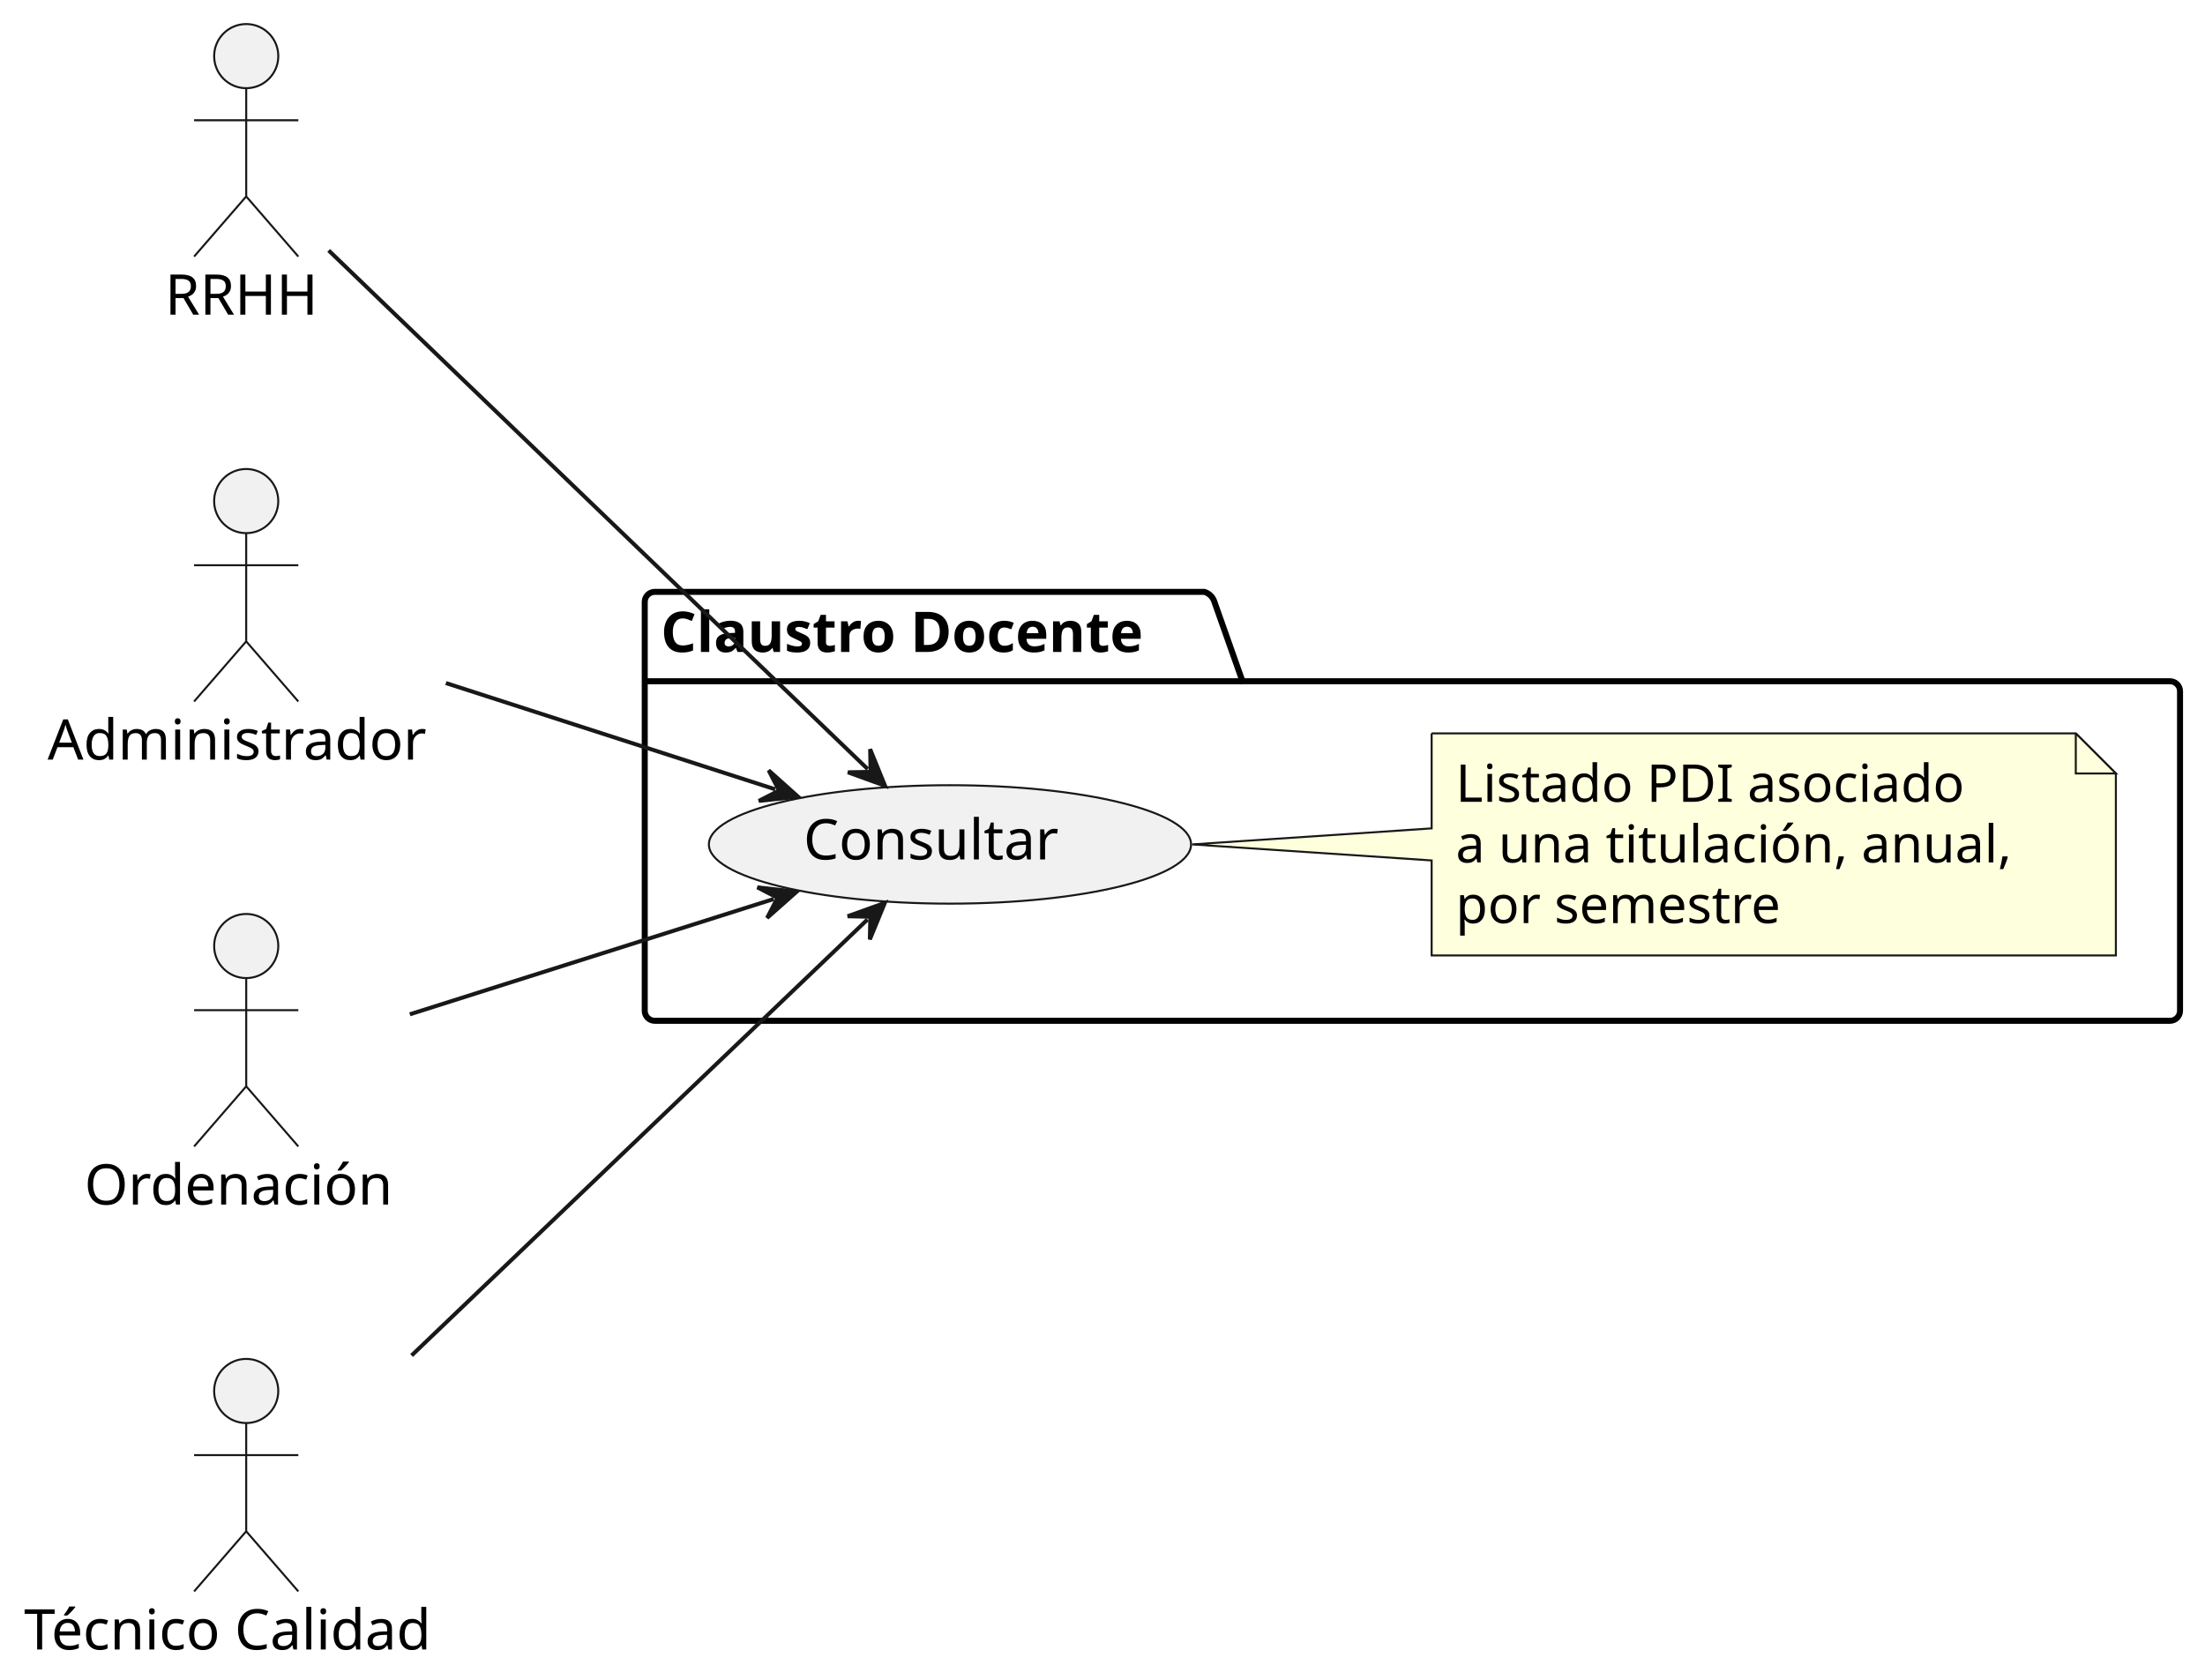
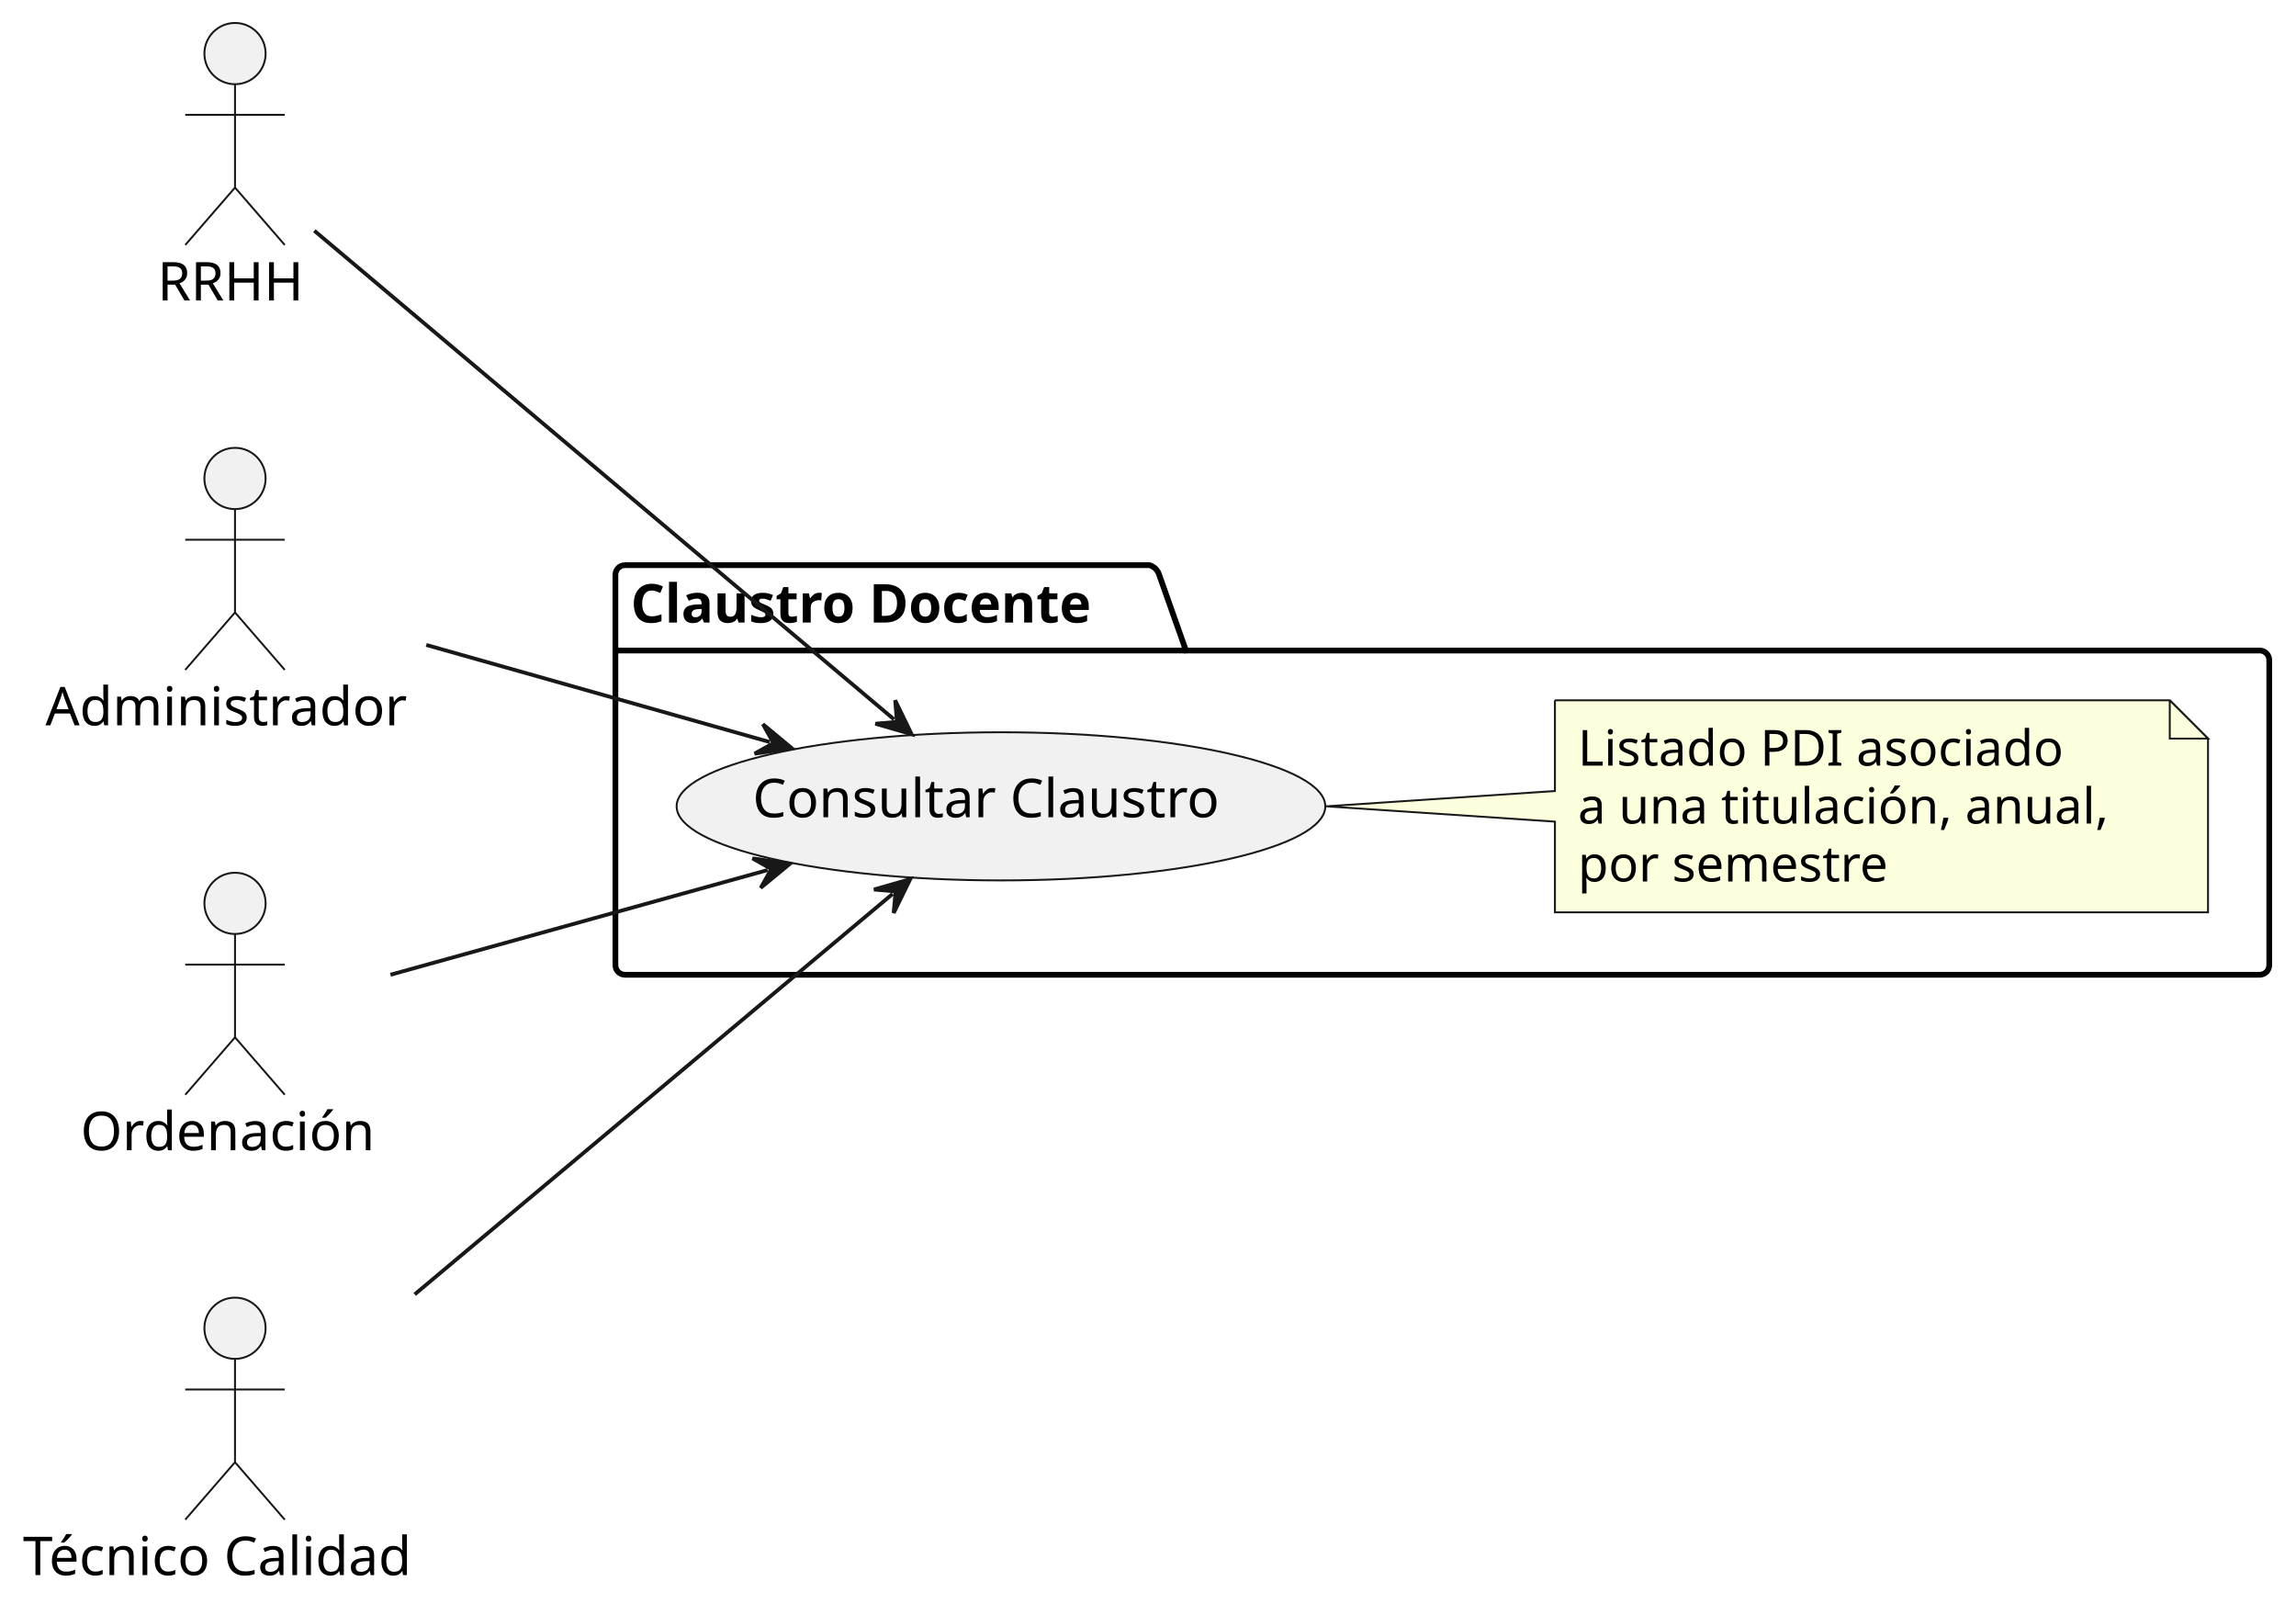
- <svg xmlns="http://www.w3.org/2000/svg" contentStyleType="text/css" data-diagram-type="DESCRIPTION" height="419px" preserveAspectRatio="none" style="width:550px;height:419px;background:#FFFFFF;" version="1.1" viewBox="0 0 550 419" width="550px" zoomAndPan="magnify">
+ <svg xmlns="http://www.w3.org/2000/svg" contentStyleType="text/css" data-diagram-type="DESCRIPTION" height="419px" preserveAspectRatio="none" style="width:600px;height:419px;background:#FFFFFF;" version="1.1" viewBox="0 0 600 419" width="600px" zoomAndPan="magnify">
  <defs />
  <g>
    <g id="cluster_claustroPackage">
-       <path d="M163.32,147.65 L300.417,147.65 A3.75,3.75 0 0 1 302.917,150.15 L309.917,169.947 L541.27,169.947 A2.5,2.5 0 0 1 543.77,172.447 L543.77,252.15 A2.5,2.5 0 0 1 541.27,254.65 L163.32,254.65 A2.5,2.5 0 0 1 160.82,252.15 L160.82,150.15 A2.5,2.5 0 0 1 163.32,147.65 " fill="transparent" style="stroke:#000000;stroke-width:1.5;" />
+       <path d="M163.32,147.65 L300.417,147.65 A3.75,3.75 0 0 1 302.917,150.15 L309.917,169.947 L590.51,169.947 A2.5,2.5 0 0 1 593.01,172.447 L593.01,252.15 A2.5,2.5 0 0 1 590.51,254.65 L163.32,254.65 A2.5,2.5 0 0 1 160.82,252.15 L160.82,150.15 A2.5,2.5 0 0 1 163.32,147.65 " fill="transparent" style="stroke:#000000;stroke-width:1.5;" />
      <line style="stroke:#000000;stroke-width:1.5;" x1="160.82" x2="309.917" y1="169.947" y2="169.947" />
      <text fill="#000000" font-family="sans-serif" font-size="14" font-weight="bold" lengthAdjust="spacing" textLength="136.097" x="164.82" y="162.645">Claustro Docente</text>
    </g>
    <g id="elem_consClaustro">
-       <ellipse cx="236.957" cy="210.653" fill="#F1F1F1" rx="60.137" ry="14.773" style="stroke:#181818;stroke-width:0.5;" />
-       <text fill="#000000" font-family="sans-serif" font-size="14" lengthAdjust="spacing" textLength="67.095" x="200.41" y="214.4">Consultar</text>
+       <ellipse cx="261.578" cy="210.652" fill="#F1F1F1" rx="84.758" ry="19.352" style="stroke:#181818;stroke-width:0.5;" />
+       <text fill="#000000" font-family="sans-serif" font-size="14" lengthAdjust="spacing" textLength="129.767" x="196.68" y="213.503">Consultar Claustro</text>
    </g>
    <g id="elem_GMN8">
-       <path d="M357.1,182.95 L357.1,206.65 L297.36,210.65 L357.1,214.65 L357.1,238.348 A0,0 0 0 0 357.1,238.348 L527.771,238.348 A0,0 0 0 0 527.771,238.348 L527.771,192.95 L517.771,182.95 L357.1,182.95 A0,0 0 0 0 357.1,182.95 " fill="#FEFFDD" style="stroke:#181818;stroke-width:0.5;" />
-       <path d="M517.771,182.95 L517.771,192.95 L527.771,192.95 L517.771,182.95 " fill="#FEFFDD" style="stroke:#181818;stroke-width:0.5;" />
-       <text fill="#000000" font-family="sans-serif" font-size="13" lengthAdjust="spacing" textLength="134.469" x="363.1" y="200.017">Listado PDI asociado</text>
-       <text fill="#000000" font-family="sans-serif" font-size="13" lengthAdjust="spacing" textLength="149.671" x="363.1" y="215.15">a una titulación, anual,</text>
-       <text fill="#000000" font-family="sans-serif" font-size="13" lengthAdjust="spacing" textLength="86.328" x="363.1" y="230.282">por semestre</text>
+       <path d="M406.34,182.95 L406.34,206.65 L346.54,210.65 L406.34,214.65 L406.34,238.348 A0,0 0 0 0 406.34,238.348 L577.011,238.348 A0,0 0 0 0 577.011,238.348 L577.011,192.95 L567.011,182.95 L406.34,182.95 A0,0 0 0 0 406.34,182.95 " fill="#FEFFDD" style="stroke:#181818;stroke-width:0.5;" />
+       <path d="M567.011,182.95 L567.011,192.95 L577.011,192.95 L567.011,182.95 " fill="#FEFFDD" style="stroke:#181818;stroke-width:0.5;" />
+       <text fill="#000000" font-family="sans-serif" font-size="13" lengthAdjust="spacing" textLength="134.469" x="412.34" y="200.017">Listado PDI asociado</text>
+       <text fill="#000000" font-family="sans-serif" font-size="13" lengthAdjust="spacing" textLength="149.671" x="412.34" y="215.15">a una titulación, anual,</text>
+       <text fill="#000000" font-family="sans-serif" font-size="13" lengthAdjust="spacing" textLength="86.328" x="412.34" y="230.282">por semestre</text>
    </g>
    <g id="elem_rrhh">
      <ellipse cx="61.415" cy="14" fill="#F1F1F1" rx="8" ry="8" style="stroke:#181818;stroke-width:0.5;" />
      <path d="M61.415,22 L61.415,49 M48.415,30 L74.415,30 M61.415,49 L48.415,64 M61.415,49 L74.415,64 " fill="transparent" style="stroke:#181818;stroke-width:0.5;" />
      <text fill="#000000" font-family="sans-serif" font-size="14" lengthAdjust="spacing" textLength="40.51" x="41.16" y="78.495">RRHH</text>
    </g>
    <g id="elem_admin">
      <ellipse cx="61.41" cy="125" fill="#F1F1F1" rx="8" ry="8" style="stroke:#181818;stroke-width:0.5;" />
      <path d="M61.41,133 L61.41,160 M48.41,141 L74.41,141 M61.41,160 L48.41,175 M61.41,160 L74.41,175 " fill="transparent" style="stroke:#181818;stroke-width:0.5;" />
      <text fill="#000000" font-family="sans-serif" font-size="14" lengthAdjust="spacing" textLength="99.08" x="11.87" y="189.495">Administrador</text>
    </g>
    <g id="elem_ord">
      <ellipse cx="61.416" cy="236" fill="#F1F1F1" rx="8" ry="8" style="stroke:#181818;stroke-width:0.5;" />
      <path d="M61.416,244 L61.416,271 M48.416,252 L74.416,252 M61.416,271 L48.416,286 M61.416,271 L74.416,286 " fill="transparent" style="stroke:#181818;stroke-width:0.5;" />
      <text fill="#000000" font-family="sans-serif" font-size="14" lengthAdjust="spacing" textLength="80.753" x="21.04" y="300.495">Ordenación</text>
    </g>
    <g id="elem_tec">
      <ellipse cx="61.412" cy="347" fill="#F1F1F1" rx="8" ry="8" style="stroke:#181818;stroke-width:0.5;" />
      <path d="M61.412,355 L61.412,382 M48.412,363 L74.412,363 M61.412,382 L48.412,397 M61.412,382 L74.412,397 " fill="transparent" style="stroke:#181818;stroke-width:0.5;" />
      <text fill="#000000" font-family="sans-serif" font-size="14" lengthAdjust="spacing" textLength="110.824" x="6" y="411.495">Técnico Calidad</text>
    </g>
    <g id="link_rrhh_consClaustro">
-       <path d="M81.98,62.48 C116.91,96.09 184.936,161.56 216.436,191.861 " fill="transparent" id="rrhh-to-consClaustro" style="stroke:#181818;stroke-width:1;" />
-       <polygon fill="#181818" points="220.76,196.02,217.047,186.898,217.156,192.554,211.501,192.664,220.76,196.02" style="stroke:#181818;stroke-width:1;" />
+       <path d="M82.14,60.27 C119.24,91.54 194.601,155.054 233.641,187.944 " fill="transparent" id="rrhh-to-consClaustro" style="stroke:#181818;stroke-width:1;" />
+       <polygon fill="#181818" points="238.23,191.81,233.924,182.952,234.406,188.589,228.77,189.07,238.23,191.81" style="stroke:#181818;stroke-width:1;" />
    </g>
    <g id="link_admin_consClaustro">
-       <path d="M111.22,170.4 C139.09,179.39 167.76,188.648 193.36,196.908 " fill="transparent" id="admin-to-consClaustro" style="stroke:#181818;stroke-width:1;" />
-       <polygon fill="#181818" points="199.07,198.75,191.733,192.18,194.312,197.215,189.276,199.793,199.07,198.75" style="stroke:#181818;stroke-width:1;" />
+       <path d="M111.4,168.49 C140.4,176.69 171.386,185.449 201.166,193.859 " fill="transparent" id="admin-to-consClaustro" style="stroke:#181818;stroke-width:1;" />
+       <polygon fill="#181818" points="206.94,195.49,199.366,189.195,202.128,194.131,197.192,196.893,206.94,195.49" style="stroke:#181818;stroke-width:1;" />
    </g>
    <g id="link_ord_consClaustro">
-       <path d="M102.23,253.03 C131.25,243.84 164.58,233.272 192.99,224.272 " fill="transparent" id="ord-to-consClaustro" style="stroke:#181818;stroke-width:1;" />
-       <polygon fill="#181818" points="198.71,222.46,188.922,221.365,193.944,223.97,191.338,228.991,198.71,222.46" style="stroke:#181818;stroke-width:1;" />
+       <path d="M102.04,254.65 C131.97,246.35 167.609,236.455 200.609,227.295 " fill="transparent" id="ord-to-consClaustro" style="stroke:#181818;stroke-width:1;" />
+       <polygon fill="#181818" points="206.39,225.69,196.648,224.243,201.572,227.027,198.788,231.951,206.39,225.69" style="stroke:#181818;stroke-width:1;" />
    </g>
    <g id="link_tec_consClaustro">
-       <path d="M102.66,338.15 C140.31,302.14 190.214,254.407 216.374,229.387 " fill="transparent" id="tec-to-consClaustro" style="stroke:#181818;stroke-width:1;" />
-       <polygon fill="#181818" points="220.71,225.24,211.441,228.57,217.097,228.696,216.971,234.351,220.71,225.24" style="stroke:#181818;stroke-width:1;" />
+       <path d="M108.37,338.15 C148.96,304.15 201.841,259.853 233.271,233.523 " fill="transparent" id="tec-to-consClaustro" style="stroke:#181818;stroke-width:1;" />
+       <polygon fill="#181818" points="237.87,229.67,228.402,232.383,234.037,232.881,233.54,238.516,237.87,229.67" style="stroke:#181818;stroke-width:1;" />
    </g>
  </g>
</svg>
